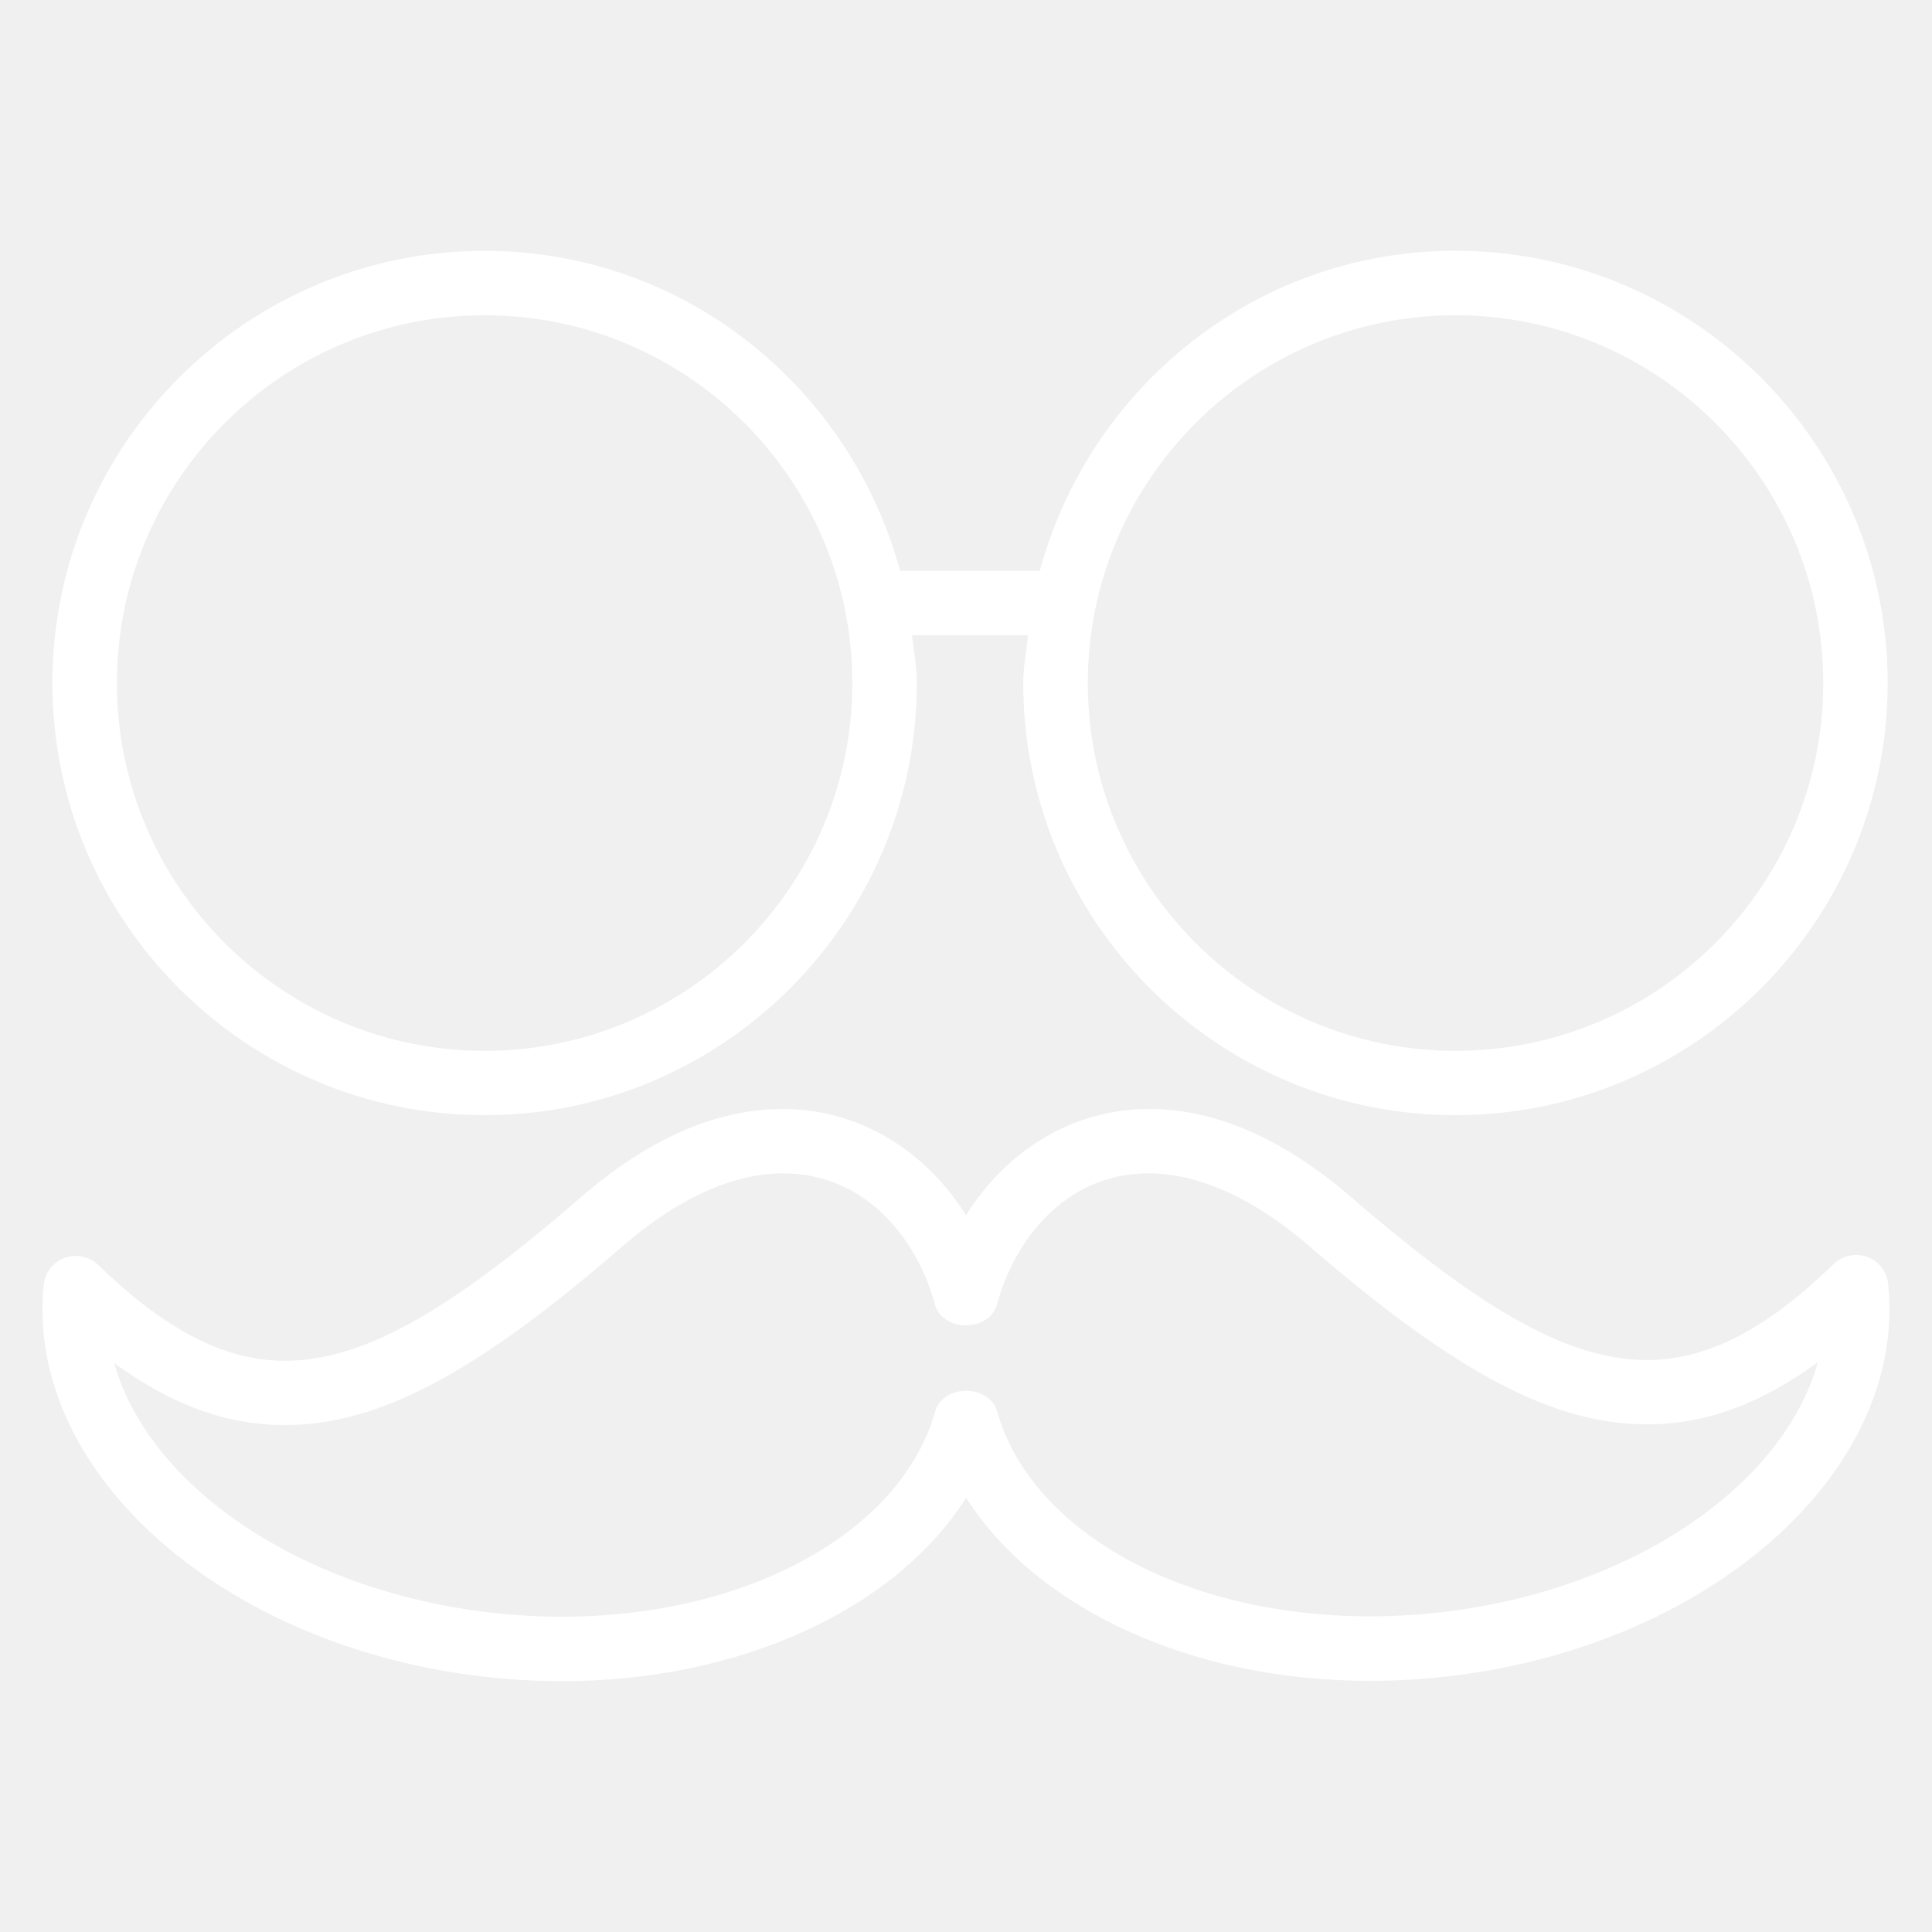
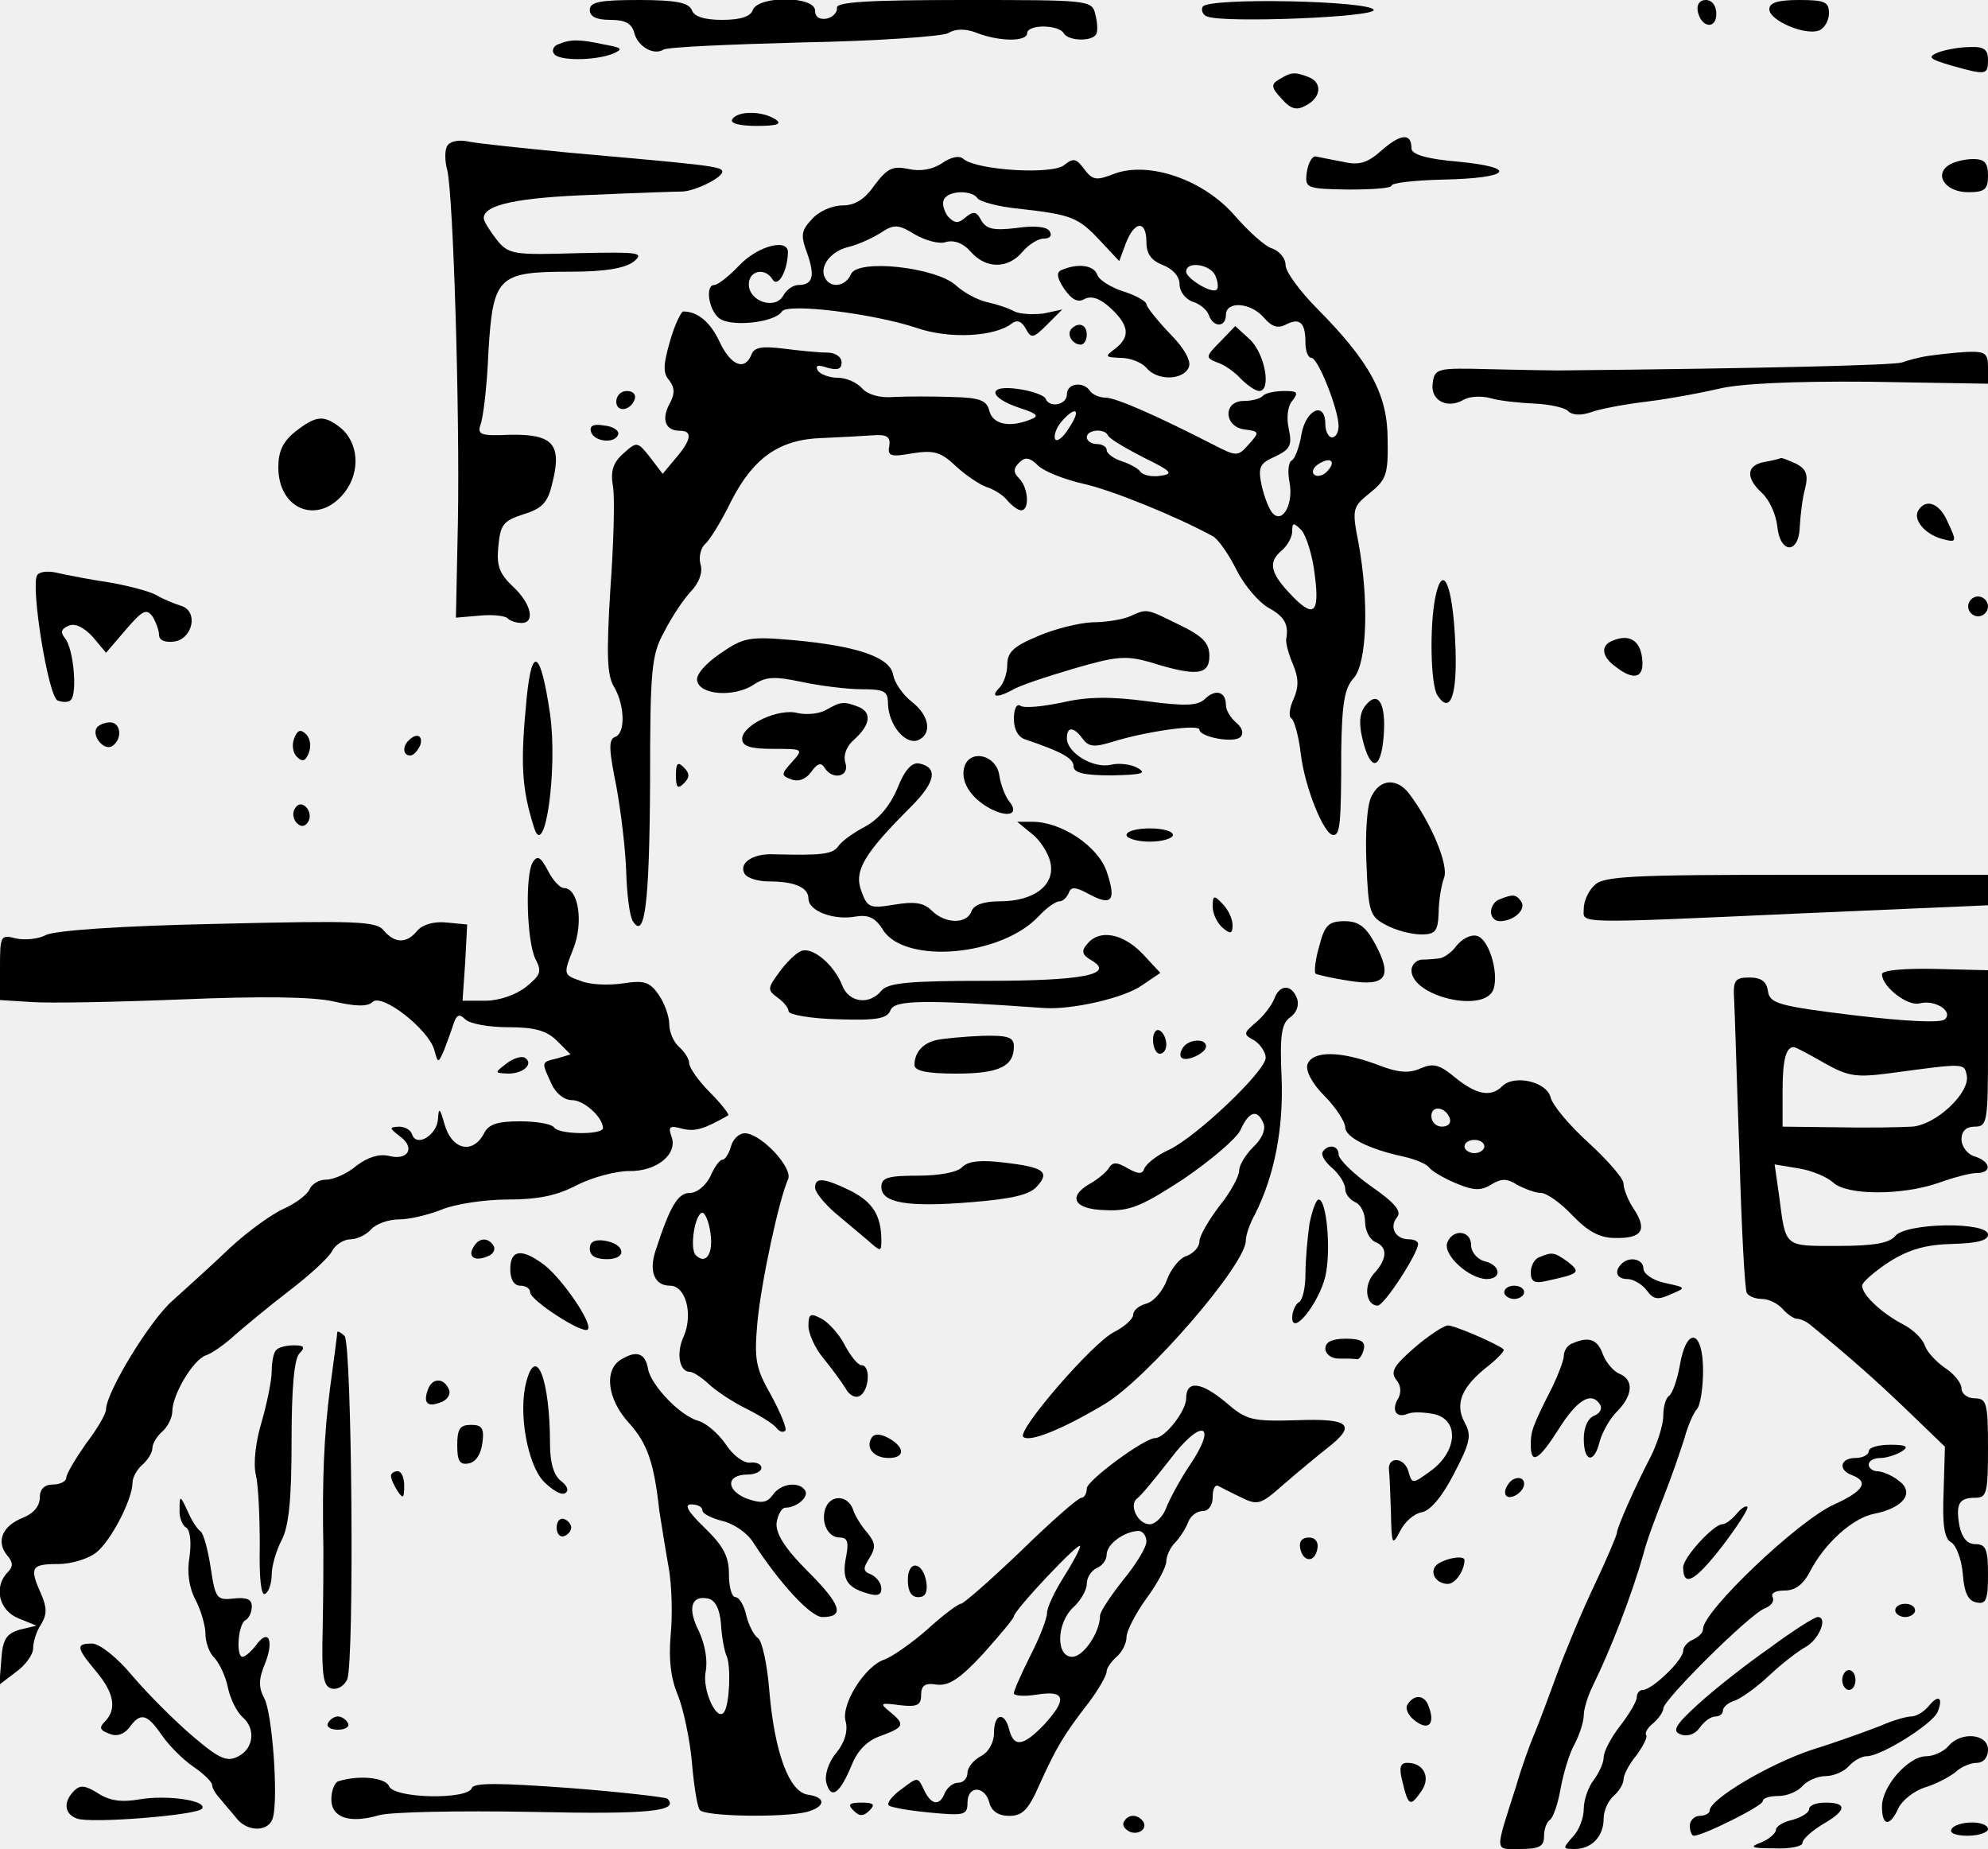
- <svg xmlns="http://www.w3.org/2000/svg" version="1.1" baseProfile="tiny" id="Layer_1" x="0px" y="0px" width="512px" height="512px" viewBox="0 0 24 24" xml:space="preserve">
-   <g>
-     <path d="M6.02,13.853c2.96,0,5.369-2.408,5.369-5.369c0-0.203-0.038-0.396-0.06-0.593h1.442c-0.021,0.197-0.06,0.39-0.06,0.593   c0,2.96,2.409,5.369,5.369,5.369s5.369-2.408,5.369-5.369s-2.409-5.369-5.369-5.369c-2.476,0-4.544,1.693-5.163,3.976h-1.736   C10.563,4.809,8.495,3.116,6.02,3.116c-2.96,0-5.369,2.408-5.369,5.369S3.06,13.853,6.02,13.853z M18.081,3.916   c2.52,0,4.568,2.05,4.568,4.569s-2.049,4.569-4.568,4.569s-4.568-2.05-4.568-4.569S15.562,3.916,18.081,3.916z M6.02,3.916   c2.52,0,4.568,2.05,4.568,4.569s-2.049,4.569-4.568,4.569s-4.568-2.05-4.568-4.569S3.5,3.916,6.02,3.916z" fill="#FFFFFF" />
-     <path d="M23.455,15.947c-0.016-0.152-0.117-0.282-0.261-0.334c-0.145-0.051-0.306-0.017-0.416,0.089   c-0.836,0.814-1.572,1.193-2.317,1.193c-0.95,0-2.014-0.585-3.672-2.02c-0.843-0.729-1.689-1.099-2.517-1.099   c-0.93,0-1.765,0.505-2.272,1.321c-0.509-0.816-1.344-1.321-2.273-1.321c-0.828,0-1.676,0.371-2.519,1.103   c-1.655,1.438-2.719,2.025-3.671,2.025c-0.743,0-1.479-0.378-2.317-1.19c-0.11-0.106-0.272-0.14-0.415-0.089   c-0.145,0.053-0.246,0.183-0.262,0.336c-0.236,2.339,2.249,4.526,5.54,4.875c0.305,0.032,0.605,0.048,0.9,0.048   c2.227,0,4.146-0.903,5.019-2.278c0.873,1.373,2.789,2.274,5.011,2.274c0.3,0,0.604-0.016,0.914-0.049   C21.219,20.477,23.698,18.287,23.455,15.947z M17.841,20.035c-0.28,0.03-0.557,0.044-0.828,0.044c-2.298,0-4.2-1.046-4.626-2.544   c-0.098-0.344-0.672-0.344-0.77,0c-0.475,1.675-2.799,2.786-5.45,2.505c-2.401-0.254-4.315-1.564-4.748-3.107   c0.715,0.522,1.402,0.77,2.118,0.77c1.164,0,2.38-0.644,4.195-2.221c0.684-0.593,1.373-0.906,1.994-0.906   c1.071,0,1.686,0.875,1.887,1.625c0.094,0.35,0.68,0.35,0.773,0c0.2-0.75,0.815-1.625,1.886-1.625c0.62,0,1.31,0.313,1.993,0.904   c1.818,1.573,3.033,2.214,4.195,2.214c0.719,0,1.407-0.249,2.122-0.773C22.154,18.464,20.243,19.777,17.841,20.035z" fill="#FFFFFF" />
+ <svg xmlns="http://www.w3.org/2000/svg" version="1.0" width="300pt" height="279pt" viewBox="0 0 300 279" preserveAspectRatio="xMidYMid meet">
+   <g transform="translate(0,279) scale(0.1,-0.1)" fill="#000000" stroke="none">
+     <path d="M890 2775 c0 -10 10 -15 31 -15 22 0 32 -5 36 -19 5 -21 29 -35 44 -26 5 4 99 8 210 11 111 2 210 9 220 14 11 7 27 7 44 0 34 -13 75 -13 75 0 0 6 11 10 24 10 14 0 28 -4 31 -10 7 -12 42 -13 49 -2 3 5 2 18 -1 30 -5 22 -9 22 -199 22 -145 0 -193 -3 -191 -12 1 -6 -6 -14 -15 -16 -11 -2 -18 2 -18 12 0 22 -85 23 -94 1 -3 -10 -19 -15 -46 -15 -27 0 -43 5 -46 15 -5 11 -24 15 -80 15 -59 0 -74 -3 -74 -15z" />
+     <path d="M1815 2780 c-3 -5 0 -13 7 -15 25 -10 253 -1 251 10 -4 14 -249 19 -258 5z" />
+     <path d="M2562 2773 c5 -25 28 -28 28 -4 0 12 -6 21 -16 21 -9 0 -14 -7 -12 -17z" />
+     <path d="M2670 2776 c0 -17 54 -40 75 -32 8 3 15 15 15 26 0 17 -6 20 -45 20 -32 0 -45 -4 -45 -14z" />
+     <path d="M842 2723 c-6 -2 -10 -9 -6 -14 6 -11 61 -11 89 0 16 7 14 9 -14 14 -37 8 -50 8 -69 0z" />
+     <path d="M2925 2711 c-17 -7 -14 -10 20 -20 53 -15 55 -14 55 9 0 15 -6 20 -27 19 -16 0 -37 -4 -48 -8z" />
+     <path d="M1930 2670 c-12 -7 -12 -12 4 -29 14 -16 23 -18 37 -10 23 12 25 35 3 43 -21 8 -26 7 -44 -4z" />
+     <path d="M1105 2610 c-4 -6 11 -10 37 -10 31 0 39 3 28 10 -20 13 -57 13 -65 0z" />
+     <path d="M2086 2564 c-22 -20 -35 -24 -60 -18 -17 3 -35 7 -41 8 -5 0 -11 -10 -13 -24 -3 -24 -1 -25 63 -26 36 0 65 2 65 6 0 4 35 8 77 9 102 2 116 18 24 27 -48 4 -71 11 -71 20 0 23 -15 23 -44 -2z" />
+     <path d="M675 2570 c-4 -6 -4 -23 0 -37 9 -38 19 -364 16 -531 l-3 -144 35 3 c20 2 39 0 43 -4 4 -4 13 -7 21 -7 21 0 15 29 -13 55 -20 19 -25 31 -22 60 3 33 7 39 38 49 29 9 37 18 44 49 14 57 0 72 -64 71 -44 -2 -50 0 -45 15 4 9 10 58 12 109 7 115 14 122 123 122 53 0 82 5 96 15 17 14 9 15 -84 13 -98 -3 -105 -2 -123 21 -10 13 -19 27 -19 32 0 20 51 31 164 35 66 3 128 5 136 5 20 1 60 21 60 30 0 8 -21 10 -235 29 -71 7 -140 14 -151 17 -12 2 -25 0 -29 -7z" />
+     <path d="M1422 2544 c-15 -10 -33 -13 -51 -9 -24 5 -32 1 -51 -24 -15 -22 -30 -31 -49 -31 -15 0 -36 -9 -46 -21 -16 -17 -17 -24 -7 -51 12 -34 9 -48 -13 -48 -8 0 -18 -7 -23 -16 -12 -22 -52 -9 -52 17 0 21 25 26 36 7 8 -12 22 12 23 40 2 23 -44 12 -73 -18 -16 -17 -33 -30 -38 -30 -14 0 -9 -37 7 -50 17 -14 84 -7 95 10 8 13 138 -3 204 -25 49 -17 118 -13 143 7 8 6 15 3 21 -8 8 -15 11 -15 32 6 l23 23 -28 -6 c-16 -2 -36 -1 -44 3 -9 5 -27 11 -41 14 -14 3 -35 14 -47 25 -30 28 -150 41 -159 17 -7 -17 -29 -22 -38 -7 -11 17 6 41 33 48 14 3 36 13 49 21 21 14 27 14 53 -2 16 -9 37 -15 47 -11 12 3 26 -2 37 -15 23 -26 56 -26 78 0 9 11 24 20 32 20 10 0 13 5 9 11 -4 7 -23 9 -50 5 -34 -4 -45 -2 -53 11 -7 14 -12 15 -24 5 -11 -10 -17 -9 -27 2 -6 9 -9 20 -5 26 8 13 42 13 50 1 3 -5 31 -13 63 -16 80 -9 89 -13 122 -48 l29 -31 10 27 c13 34 31 35 31 2 0 -18 7 -28 25 -35 15 -6 25 -17 25 -29 0 -11 9 -22 19 -26 11 -3 22 -12 25 -20 7 -20 26 -19 26 0 0 21 37 19 57 -4 12 -14 21 -17 33 -11 21 11 30 4 30 -27 0 -13 4 -23 9 -23 10 0 41 -78 41 -103 0 -9 -4 -17 -10 -17 -5 0 -10 9 -10 20 0 35 -29 23 -36 -15 -3 -19 -10 -38 -15 -40 -5 -3 -6 -18 -3 -33 6 -32 -10 -62 -25 -47 -6 6 -13 25 -17 42 -6 28 -3 34 20 44 23 11 26 17 21 41 -4 17 -2 35 5 43 10 13 8 15 -12 15 -14 0 -28 -3 -32 -7 -4 -5 -18 -8 -29 -8 -32 0 -30 -39 1 -43 23 -3 23 -4 6 -23 -16 -18 -18 -18 -53 0 -86 44 -147 71 -163 71 -9 0 -20 5 -23 10 -10 15 -35 12 -35 -5 0 -16 -26 -21 -32 -7 -1 5 -20 12 -41 15 -48 7 -46 -13 3 -29 25 -8 29 -12 15 -17 -32 -13 -57 -7 -62 13 -4 16 -14 20 -57 21 -28 1 -67 1 -87 0 -22 -2 -40 4 -48 13 -8 9 -24 16 -37 16 -12 0 -26 5 -30 11 -4 8 0 9 15 4 15 -4 21 -2 21 8 0 9 -10 15 -22 15 -13 0 -42 3 -66 6 -32 4 -44 2 -48 -9 -10 -25 -31 -17 -48 19 -14 30 -33 46 -55 46 -3 0 -13 -20 -20 -45 -10 -35 -11 -48 -1 -59 8 -11 9 -20 0 -36 -12 -23 -6 -40 16 -40 19 0 18 -13 -6 -41 l-20 -24 -19 25 c-19 24 -20 24 -40 6 -16 -14 -20 -27 -16 -50 3 -17 1 -87 -4 -156 -6 -99 -5 -130 6 -147 16 -28 17 -70 1 -75 -10 -4 -9 -20 2 -74 7 -38 14 -96 15 -130 1 -33 5 -66 10 -74 18 -29 25 26 26 208 0 171 2 194 21 228 11 22 29 49 40 61 13 13 19 30 15 42 -3 11 1 25 7 30 7 6 25 35 40 66 33 64 72 92 136 94 25 1 59 3 75 4 24 2 29 -2 27 -16 -3 -15 2 -17 35 -11 32 5 43 2 65 -19 15 -14 36 -28 47 -32 10 -3 25 -12 31 -20 7 -8 16 -15 21 -15 13 0 11 34 -3 48 -9 9 -9 15 0 24 9 9 16 8 29 -5 10 -9 41 -21 68 -27 41 -9 138 -48 195 -79 8 -4 24 -27 36 -51 12 -24 34 -49 48 -57 24 -13 31 -25 27 -47 -1 -5 3 -22 10 -38 9 -21 9 -35 1 -53 -6 -13 -8 -27 -3 -29 4 -3 11 -27 14 -54 6 -50 35 -122 49 -122 10 0 12 15 12 126 1 73 5 96 19 111 20 23 23 117 7 204 -10 51 -9 54 17 75 25 20 28 28 27 81 0 68 -27 117 -106 197 -26 26 -48 56 -48 66 0 10 -9 21 -20 25 -11 3 -36 26 -57 50 -47 54 -129 82 -181 63 -28 -11 -33 -10 -46 7 -12 16 -16 17 -30 6 -18 -15 -131 -8 -152 9 -6 6 -19 3 -32 -6z m412 -170 c4 -9 5 -19 2 -21 -7 -7 -46 17 -46 27 0 17 37 11 44 -6z m-221 -230 c-9 -15 -19 -22 -21 -16 -2 6 3 18 10 26 22 25 30 18 11 -10z m59 -11 c2 -5 26 -19 53 -33 43 -21 47 -25 26 -28 -13 -2 -26 1 -30 6 -3 5 -16 12 -28 16 -13 4 -23 12 -23 17 0 5 -7 9 -15 9 -8 0 -15 5 -15 10 0 12 27 14 32 3z m330 -55 c-6 -6 -15 -8 -19 -4 -4 4 -1 11 7 16 19 12 27 3 12 -12z m-18 -155 c8 -61 -2 -67 -39 -27 -29 31 -31 47 -10 64 8 7 15 20 15 28 0 14 2 14 14 2 7 -8 17 -39 20 -67z" />
+     <path d="M2941 2541 c-23 -15 -5 -41 29 -41 25 0 30 4 30 25 0 19 -5 25 -22 25 -13 0 -29 -4 -37 -9z" />
+     <path d="M1603 2383 c-9 -3 -9 -11 3 -29 12 -17 21 -21 31 -15 10 5 23 1 39 -14 28 -26 30 -43 7 -61 -16 -12 -16 -13 8 -14 15 0 32 -7 39 -15 16 -20 56 -19 64 1 4 9 -7 29 -29 51 -19 20 -35 40 -35 44 0 4 -15 13 -34 19 -19 6 -37 17 -40 25 -5 15 -29 18 -53 8z" />
+     <path d="M1617 2294 c-8 -8 1 -24 14 -24 5 0 9 7 9 15 0 15 -12 20 -23 9z" />
+     <path d="M1841 2274 c-22 -22 -22 -24 -4 -31 10 -3 26 -14 36 -25 10 -10 22 -18 27 -18 19 0 9 55 -13 77 l-23 21 -23 -24z" />
+     <path d="M2910 2253 c-14 -2 -32 -7 -40 -10 -12 -4 -210 -9 -520 -12 -14 0 -61 1 -105 2 -76 2 -80 1 -83 -21 -4 -26 22 -40 47 -25 9 5 27 6 41 2 14 -4 43 -7 66 -8 22 -1 45 -6 50 -11 7 -7 20 -7 35 -2 13 5 51 12 84 16 33 4 81 13 107 19 31 8 110 12 228 11 l180 -3 0 25 c0 21 -4 24 -32 23 -18 -1 -44 -4 -58 -6z" />
+     <path d="M930 2184 c0 -17 22 -14 28 4 2 7 -3 12 -12 12 -9 0 -16 -7 -16 -16z" />
+     <path d="M446 2139 c-19 -15 -26 -30 -26 -54 0 -65 61 -88 100 -38 25 32 21 77 -8 99 -24 18 -35 17 -66 -7z" />
+     <path d="M892 2138 c5 -15 37 -18 41 -3 1 6 -9 12 -22 13 -16 3 -22 -1 -19 -10z" />
+     <path d="M2663 2093 c-28 -5 -29 -24 -4 -47 11 -10 21 -32 23 -50 4 -42 33 -43 34 0 1 17 4 43 8 57 5 20 2 29 -13 37 -11 5 -21 9 -23 9 -2 -1 -13 -4 -25 -6z" />
+     <path d="M2895 2020 c-9 -14 10 -36 35 -43 23 -6 24 -6 8 28 -12 26 -32 33 -43 15z" />
+     <path d="M56 1922 c-10 -17 17 -184 31 -189 8 -3 17 -3 20 1 10 10 4 78 -9 93 -7 9 -6 14 6 19 10 4 23 -3 36 -17 l20 -24 30 35 c25 29 31 32 40 20 5 -8 10 -21 10 -28 0 -8 9 -12 23 -10 28 4 37 46 10 54 -10 3 -27 10 -37 16 -11 6 -42 14 -70 19 -28 4 -63 11 -77 14 -15 4 -29 3 -33 -3z" />
+     <path d="M2166 1889 c-9 -45 -7 -132 3 -148 20 -31 31 1 27 81 -4 87 -19 120 -30 67z" />
+     <path d="M2970 1875 c0 -8 7 -15 15 -15 8 0 15 7 15 15 0 8 -7 15 -15 15 -8 0 -15 -7 -15 -15z" />
+     <path d="M1705 1860 c-11 -5 -37 -9 -57 -9 -20 -1 -57 -10 -82 -21 -36 -15 -46 -24 -46 -43 0 -12 -5 -28 -12 -35 -14 -14 -4 -16 20 -3 9 6 51 20 92 32 65 19 79 20 115 10 70 -22 90 -20 90 9 0 20 -10 30 -45 47 -51 25 -48 25 -75 13z" />
+     <path d="M1087 1804 c-22 -15 -37 -32 -35 -41 4 -22 55 -25 84 -7 19 13 32 14 74 5 28 -6 69 -11 90 -11 35 0 40 -3 40 -22 1 -32 26 -62 45 -55 22 9 18 37 -9 58 -14 11 -26 29 -28 40 -4 27 -53 44 -150 53 -68 6 -76 4 -111 -20z" />
+     <path d="M2433 1823 c-18 -7 -16 -24 5 -39 28 -22 44 -17 40 13 -3 27 -20 37 -45 26z" />
+     <path d="M795 1739 c-10 -101 -8 -138 11 -198 16 -51 36 88 24 172 -14 95 -27 104 -35 26z" />
+     <path d="M1819 1736 c-11 -11 -29 -12 -89 -4 -53 7 -89 7 -127 -2 -29 -6 -57 -9 -63 -5 -6 4 -10 -5 -10 -20 0 -16 7 -28 18 -31 53 -18 72 -28 72 -40 0 -10 15 -14 58 -14 45 1 53 3 39 11 -10 6 -29 8 -41 5 -26 -6 -66 18 -66 40 0 18 10 18 24 -1 9 -12 17 -13 46 -4 48 15 130 27 130 18 0 -11 52 -21 62 -11 5 5 3 14 -7 22 -8 7 -15 18 -15 26 0 20 -15 25 -31 10z" />
+     <path d="M2061 1726 c-9 -11 -11 -26 -5 -51 12 -50 28 -48 32 4 4 49 -8 70 -27 47z" />
+     <path d="M1247 1719 c-10 -6 -29 -8 -43 -5 -29 8 -84 -18 -84 -39 0 -11 12 -15 47 -15 45 0 46 0 28 -20 -16 -18 -17 -20 -1 -26 11 -4 22 0 30 11 9 13 15 15 20 7 12 -20 38 -14 32 6 -4 12 1 26 14 37 24 22 26 41 4 49 -21 8 -26 7 -47 -5z" />
+     <path d="M146 1692 c-8 -13 11 -35 23 -28 16 10 14 36 -3 36 -8 0 -17 -4 -20 -8z" />
+     <path d="M444 1676 c-4 -10 -2 -22 4 -28 8 -8 13 -7 18 6 4 10 2 22 -4 28 -8 8 -13 7 -18 -6z" />
+     <path d="M617 1673 c-10 -9 -9 -23 2 -23 5 0 11 7 15 15 5 15 -5 20 -17 8z" />
+     <path d="M1456 1635 c-8 -22 7 -48 38 -65 29 -15 45 -8 28 12 -5 7 -12 24 -14 38 -4 30 -42 40 -52 15z" />
+     <path d="M1020 1620 c0 -19 3 -21 12 -12 9 9 9 15 0 24 -9 9 -12 7 -12 -12z" />
+     <path d="M1354 1600 c-11 -26 -28 -46 -48 -57 -17 -9 -36 -22 -41 -30 -9 -12 -24 -14 -99 -12 -31 1 -52 -14 -42 -30 4 -6 20 -11 36 -11 39 0 60 -9 60 -26 0 -19 39 -33 71 -27 19 3 30 -1 42 -21 34 -51 177 -39 234 21 12 13 26 23 32 23 5 0 11 6 14 13 3 9 10 9 30 -2 35 -19 42 -10 27 34 -13 38 -68 75 -112 75 l-23 0 22 -18 c12 -9 25 -29 28 -43 8 -34 -24 -59 -76 -59 -24 0 -39 -5 -43 -15 -7 -20 -40 -19 -60 1 -12 12 -26 14 -56 9 -37 -6 -41 -5 -50 20 -12 31 4 57 75 128 37 37 41 59 12 65 -11 2 -22 -10 -33 -38z" />
+     <path d="M2070 1589 c-7 -12 -10 -55 -8 -101 3 -75 5 -81 30 -94 15 -8 38 -14 53 -14 21 0 25 5 26 33 0 17 4 41 8 52 8 19 -20 85 -53 128 -18 23 -43 22 -56 -4z" />
+     <path d="M445 1570 c-4 -6 -3 -16 3 -22 6 -6 12 -6 17 2 4 6 3 16 -3 22 -6 6 -12 6 -17 -2z" />
+     <path d="M1700 1530 c0 -5 16 -10 35 -10 19 0 35 5 35 10 0 6 -16 10 -35 10 -19 0 -35 -4 -35 -10z" />
+     <path d="M804 1489 c-12 -20 -9 -120 4 -146 10 -19 8 -24 -14 -42 -15 -12 -41 -21 -61 -21 l-35 0 4 58 3 57 -31 3 c-19 2 -36 -3 -44 -12 -16 -20 -34 -20 -51 0 -11 14 -41 15 -251 10 -145 -3 -246 -10 -259 -17 -11 -6 -32 -8 -45 -5 -23 6 -24 4 -24 -43 l0 -50 48 -3 c26 -2 128 0 227 4 120 5 196 4 228 -3 34 -8 52 -8 59 -1 14 14 83 -40 93 -71 6 -22 6 -22 15 -2 4 11 11 29 14 39 5 15 9 17 18 8 7 -7 36 -12 65 -12 40 0 58 -5 74 -21 l20 -20 -20 -6 c-25 -6 -24 -5 -9 -38 6 -14 19 -25 31 -25 18 0 46 -25 47 -42 0 -11 -68 -10 -74 1 -4 5 -26 9 -51 9 -34 0 -48 -4 -55 -19 -17 -31 -48 -24 -59 14 -7 25 -9 27 -10 9 -1 -24 -32 -44 -39 -24 -2 7 -11 12 -20 12 -15 -1 -15 -2 2 -15 23 -17 12 -37 -18 -29 -14 3 -31 -2 -48 -15 -14 -12 -35 -21 -46 -21 -11 0 -22 -7 -25 -15 -4 -8 -21 -21 -39 -29 -18 -8 -54 -34 -81 -59 -26 -25 -65 -60 -86 -79 -34 -29 -101 -139 -101 -165 0 -6 -13 -29 -30 -51 -16 -23 -30 -46 -30 -52 0 -5 -9 -10 -20 -10 -13 0 -20 -7 -20 -20 0 -13 -10 -24 -25 -30 -31 -12 -41 -35 -25 -56 10 -11 10 -18 2 -26 -22 -22 -14 -58 16 -70 l27 -11 -25 -6 c-20 -6 -26 -14 -28 -45 l-3 -38 25 19 c14 10 26 26 26 36 0 9 5 26 12 36 9 15 9 25 0 46 -18 40 -15 45 26 45 20 0 46 8 58 18 22 18 54 80 54 105 0 8 7 20 15 27 8 7 15 18 15 25 0 7 7 18 15 25 8 7 15 21 15 30 0 26 32 79 51 85 9 3 29 17 44 31 15 13 51 43 81 66 30 23 59 49 65 60 5 10 18 18 28 18 10 0 24 7 31 15 7 8 26 15 42 15 16 0 45 7 65 15 19 8 64 15 99 15 46 0 75 6 105 22 24 12 59 21 78 21 42 -1 75 26 64 53 -5 14 -2 16 16 11 20 -5 33 -1 70 20 2 1 -10 17 -28 35 -17 17 -31 37 -31 44 0 6 -7 17 -15 24 -8 7 -15 22 -15 34 0 12 -7 32 -16 45 -14 20 -22 22 -55 17 -21 -3 -49 -2 -63 4 -26 9 -26 10 -11 48 16 40 8 92 -14 92 -6 0 -17 12 -24 26 -11 21 -16 24 -23 13z" />
+     <path d="M2406 1454 c-9 -8 -16 -24 -16 -35 0 -23 -22 -23 333 -7 l277 12 0 23 0 23 -289 0 c-250 0 -292 -2 -305 -16z" />
+     <path d="M1830 1422 c0 -11 7 -25 15 -32 12 -10 15 -9 15 4 0 10 -7 24 -15 32 -13 14 -15 13 -15 -4z" />
+     <path d="M2263 1433 c-7 -2 -13 -11 -13 -19 0 -8 6 -14 13 -14 21 0 40 17 33 29 -8 12 -13 12 -33 4z" />
+     <path d="M1991 1363 c-6 -20 -8 -39 -6 -42 3 -2 25 -7 51 -11 56 -9 66 6 39 56 -14 26 -25 34 -46 34 -24 0 -30 -6 -38 -37z" />
+     <path d="M1641 1366 c-10 -11 -8 -17 6 -25 36 -21 -11 -31 -158 -31 -118 0 -149 -3 -159 -15 -18 -22 -49 -18 -59 8 -12 31 -45 59 -62 52 -8 -3 -23 -18 -33 -32 -18 -24 -18 -27 -3 -38 10 -7 17 -16 17 -21 0 -5 33 -11 74 -12 60 -2 75 1 80 14 6 15 50 16 231 3 42 -3 121 15 148 34 l28 19 -27 29 c-30 31 -65 37 -83 15z" />
+     <path d="M2198 1363 c-7 -10 -19 -18 -25 -19 -7 -1 -20 -2 -28 -2 -8 -1 -15 -8 -15 -16 0 -40 112 -66 124 -28 8 26 -8 77 -26 80 -9 2 -22 -5 -30 -15z" />
+     <path d="M2840 1320 c0 -19 39 -49 57 -44 23 6 51 -12 38 -24 -6 -6 -61 -3 -137 6 -115 14 -127 18 -130 36 -2 15 -10 21 -28 21 -22 0 -25 -4 -23 -35 1 -19 4 -124 8 -234 3 -109 8 -202 11 -207 3 -5 13 -9 23 -9 10 0 24 -7 31 -15 7 -8 17 -15 22 -15 5 0 14 -4 21 -10 62 -51 98 -83 146 -129 l56 -54 -2 -68 c-2 -50 1 -70 11 -76 8 -4 16 -26 18 -48 2 -28 8 -41 21 -43 14 -3 17 4 17 42 0 38 -3 46 -19 46 -12 0 -20 9 -24 27 -6 34 -1 43 24 43 17 0 19 7 19 75 0 68 -2 75 -20 75 -11 0 -20 7 -20 15 0 8 -11 22 -25 31 -13 9 -27 24 -30 33 -3 10 -17 24 -32 32 -33 17 -63 45 -63 59 0 5 18 21 41 36 30 19 56 26 95 27 37 1 54 5 54 14 0 20 -124 18 -140 -2 -9 -11 -33 -15 -87 -15 -81 0 -78 -3 -88 74 l-7 49 36 -6 c20 -3 43 -13 52 -21 20 -20 104 -20 159 -1 22 8 48 15 58 15 23 0 22 17 -3 25 -11 3 -20 15 -20 26 0 12 7 19 20 19 19 0 20 7 20 118 l0 118 -80 2 c-47 1 -80 -2 -80 -8z m-87 -134 c37 -21 49 -22 102 -15 111 15 109 15 113 -4 5 -26 -47 -75 -83 -77 -16 -1 -67 -2 -112 -1 l-83 1 0 53 c0 48 5 67 17 67 3 0 23 -11 46 -24z" />
+     <path d="M1923 1283 c-4 -10 -16 -26 -28 -36 -19 -16 -19 -18 -2 -27 9 -6 17 -18 17 -26 0 -20 -104 -119 -146 -139 -18 -8 -34 -21 -37 -28 -3 -9 -9 -9 -25 0 -17 10 -23 10 -29 0 -4 -6 -17 -17 -28 -23 -35 -20 -24 -39 23 -40 37 -2 55 6 118 47 41 28 80 61 86 74 13 29 26 32 35 9 3 -9 -3 -23 -16 -35 -11 -11 -21 -27 -21 -35 0 -9 -13 -33 -30 -54 -16 -21 -30 -45 -30 -53 0 -9 -9 -18 -19 -22 -11 -3 -24 -20 -30 -36 -6 -17 -20 -33 -31 -36 -11 -3 -20 -10 -20 -17 0 -6 -13 -18 -29 -26 -33 -17 -146 -148 -137 -158 9 -9 59 11 124 50 64 39 212 210 212 246 0 8 6 26 14 40 29 58 43 128 40 206 -3 64 0 82 13 91 10 7 14 19 10 29 -8 21 -26 21 -34 -1z" />
+     <path d="M1740 1221 c0 -12 5 -21 10 -21 6 0 10 6 10 14 0 8 -4 18 -10 21 -5 3 -10 -3 -10 -14z" />
+     <path d="M1415 1221 c-21 -4 -35 -18 -35 -38 0 -9 19 -13 63 -13 65 0 87 11 87 41 0 14 -9 17 -48 16 -26 -1 -57 -4 -67 -6z" />
+     <path d="M1785 1209 c-4 -6 -5 -12 -2 -15 7 -7 37 7 37 17 0 13 -27 11 -35 -2z" />
+     <path d="M764 1185 c-18 -14 -18 -14 3 -15 23 0 39 15 25 24 -5 3 -18 -1 -28 -9z" />
+     <path d="M1973 1184 c-3 -9 6 -28 26 -48 17 -17 31 -39 31 -47 0 -15 36 -33 87 -44 18 -4 35 -11 39 -16 3 -5 21 -16 40 -24 28 -12 39 -12 55 -2 15 9 23 9 39 -1 11 -6 27 -12 35 -12 9 0 30 -15 48 -34 23 -24 41 -34 64 -34 41 -1 49 12 29 43 -9 13 -16 31 -16 39 0 8 -24 35 -52 61 -29 26 -55 57 -58 69 -6 24 -55 35 -73 17 -17 -17 -39 -13 -71 13 -24 20 -33 22 -52 14 -18 -8 -34 -7 -67 6 -54 20 -96 21 -104 0z m215 -82 c2 -7 -3 -12 -12 -12 -9 0 -16 7 -16 16 0 17 22 14 28 -4z m52 -42 c0 -5 -7 -10 -15 -10 -8 0 -15 5 -15 10 0 6 7 10 15 10 8 0 15 -4 15 -10z" />
+     <path d="M1103 1060 c-3 -11 -9 -20 -13 -20 -4 0 -12 -11 -18 -25 -7 -14 -20 -25 -31 -25 -18 0 -30 -20 -52 -88 -10 -31 -1 -52 22 -52 24 0 35 -43 21 -76 -12 -25 -7 -54 9 -54 5 0 17 -8 27 -17 10 -10 35 -27 57 -38 22 -11 43 -24 47 -30 4 -5 9 -7 13 -4 3 3 -7 27 -21 53 -24 42 -26 55 -21 111 6 63 33 186 46 215 9 17 -41 70 -65 70 -9 0 -18 -9 -21 -20z m-31 -130 c5 -32 -7 -49 -22 -34 -10 10 -1 64 10 64 4 0 10 -14 12 -30z" />
+     <path d="M1996 1052 c-3 -5 4 -16 15 -25 10 -9 19 -23 19 -31 0 -8 7 -16 15 -20 8 -3 15 -16 15 -30 0 -13 7 -26 15 -30 19 -7 19 -25 -1 -47 -17 -18 -13 -49 5 -49 10 0 61 79 61 93 0 4 -6 7 -14 7 -20 0 -30 18 -18 33 8 9 -3 22 -39 47 -27 19 -49 41 -49 48 0 14 -16 16 -24 4z" />
+     <path d="M1452 1029 c-7 -8 -35 -13 -67 -13 -45 0 -55 -3 -55 -17 0 -24 39 -31 136 -23 61 5 88 11 99 24 20 22 10 29 -52 36 -33 4 -52 2 -61 -7z" />
+     <path d="M1230 998 c0 -7 14 -24 30 -38 17 -14 39 -33 50 -42 19 -17 20 -17 20 0 0 38 -13 58 -46 75 -41 20 -54 21 -54 5z" />
+     <path d="M1976 943 c-3 -21 -6 -55 -6 -75 0 -20 -4 -40 -10 -43 -5 -3 -10 -14 -10 -23 0 -29 40 21 50 62 9 39 2 116 -10 116 -4 0 -10 -17 -14 -37z" />
+     <path d="M2184 915 c-7 -18 32 -54 59 -55 24 0 22 21 -3 27 -11 3 -20 14 -20 24 0 23 -28 25 -36 4z" />
+     <path d="M715 909 c-10 -15 1 -23 20 -15 9 3 13 10 10 16 -8 13 -22 13 -30 -1z" />
+     <path d="M890 906 c0 -11 9 -16 26 -16 31 0 28 23 -4 28 -15 2 -22 -2 -22 -12z" />
+     <path d="M770 875 c0 -16 6 -25 15 -25 8 0 15 -4 15 -10 0 -12 80 -64 87 -56 8 8 -36 73 -64 96 -35 27 -53 25 -53 -5z" />
+     <path d="M2323 893 c-7 -2 -13 -13 -13 -23 0 -14 6 -17 23 -13 51 11 53 13 33 29 -21 15 -24 15 -43 7z" />
+     <path d="M2447 883 c-12 -12 -7 -23 9 -23 9 0 22 -8 29 -17 10 -14 17 -15 36 -6 24 10 24 10 -8 17 -19 4 -33 14 -33 22 0 14 -21 19 -33 7z" />
+     <path d="M2270 840 c0 -5 7 -10 15 -10 8 0 15 5 15 10 0 6 -7 10 -15 10 -8 0 -15 -4 -15 -10z" />
+     <path d="M1220 789 c0 -11 10 -34 23 -49 12 -15 27 -35 33 -45 6 -11 15 -15 22 -11 14 9 16 46 2 46 -5 0 -16 13 -25 30 -8 16 -24 34 -35 40 -17 9 -20 8 -20 -11z" />
+     <path d="M2134 756 c-31 -27 -36 -36 -27 -48 7 -8 8 -19 3 -28 -11 -18 -3 -31 15 -23 8 3 26 2 40 -1 37 -9 34 -55 -4 -84 -30 -22 -30 -22 -36 -1 -7 21 -31 21 -29 1 1 -7 2 -36 3 -64 1 -50 2 -51 14 -28 7 14 21 26 32 28 13 2 31 23 49 58 25 48 27 58 16 78 -15 28 -4 54 36 85 15 12 25 23 23 25 -11 9 -74 36 -84 36 -6 0 -29 -15 -51 -34z" />
+     <path d="M509 780 c0 -3 -5 -41 -11 -85 -9 -70 -12 -136 -10 -242 0 -16 0 -68 -1 -118 -2 -76 1 -90 14 -93 9 -2 19 5 23 14 11 28 7 507 -4 518 -5 5 -10 8 -11 6z" />
+     <path d="M2000 755 c0 -8 9 -15 20 -15 11 0 23 0 28 -1 4 0 8 7 10 15 3 12 -5 16 -27 16 -21 0 -31 -5 -31 -15z" />
+     <path d="M2373 763 c-7 -2 -13 -11 -13 -18 0 -7 -8 -28 -17 -47 -31 -61 -33 -68 -33 -88 0 -31 12 -24 43 25 28 44 49 56 62 35 3 -6 -1 -13 -9 -16 -10 -4 -16 -18 -16 -35 0 -36 16 -38 24 -4 4 14 15 34 26 45 24 24 26 48 4 57 -8 3 -20 16 -25 29 -8 23 -21 28 -46 17z" />
+     <path d="M2535 730 c-4 -22 -11 -42 -16 -46 -5 -3 -9 -16 -9 -30 0 -14 -9 -42 -19 -62 -22 -42 -51 -107 -51 -115 0 -3 -15 -39 -34 -79 -19 -40 -44 -100 -56 -133 -12 -33 -27 -73 -34 -90 -7 -16 -20 -52 -28 -80 -33 -103 -33 -95 6 -95 29 0 36 4 36 19 0 11 4 22 9 25 5 4 12 24 16 47 4 22 13 53 21 67 8 15 14 35 14 44 0 9 6 29 14 45 27 55 58 135 76 198 4 17 18 55 30 85 12 30 26 71 32 90 5 19 14 39 19 44 5 6 9 32 9 58 0 62 -25 67 -35 8z" />
+     <path d="M417 753 c-4 -3 -7 -18 -7 -32 0 -14 -7 -48 -15 -76 -9 -29 -13 -63 -9 -80 4 -16 6 -65 6 -108 -1 -48 2 -76 8 -72 6 3 10 17 10 29 0 13 7 37 15 52 11 21 15 62 15 150 0 80 4 124 12 132 9 9 7 12 -8 12 -12 0 -24 -3 -27 -7z" />
+     <path d="M938 739 c-27 -15 -22 -60 11 -96 28 -31 38 -60 46 -133 3 -19 9 -57 14 -85 5 -27 6 -74 3 -103 -3 -36 0 -64 11 -90 8 -20 18 -66 21 -100 3 -35 8 -68 12 -73 6 -10 126 -12 162 -3 28 8 29 22 1 26 -28 4 -50 63 -58 156 -3 40 -11 76 -17 80 -6 4 -14 19 -18 35 -3 15 -11 27 -16 27 -6 0 -10 16 -10 35 0 26 -8 42 -37 70 -25 24 -31 35 -20 35 10 0 17 -4 17 -9 0 -5 14 -12 30 -16 17 -4 38 -18 47 -33 38 -59 86 -112 104 -112 34 0 29 18 -22 69 -36 36 -49 58 -47 74 2 12 8 22 13 22 17 0 36 16 30 26 -9 14 -37 11 -49 -7 -9 -12 -17 -13 -40 -5 -31 13 -30 36 2 36 12 0 21 5 21 10 0 6 -8 9 -17 8 -10 -1 -26 11 -37 28 -11 16 -30 32 -41 35 -27 7 -71 53 -76 78 -4 24 -17 29 -40 15z m150 -399 c1 -19 5 -42 9 -50 6 -16 4 -70 -4 -83 -11 -17 -34 34 -28 61 3 17 -1 40 -10 60 -18 35 -12 55 13 50 11 -2 18 -15 20 -38z" />
+     <path d="M794 704 c-12 -46 2 -123 26 -149 13 -13 27 -22 33 -18 6 4 3 11 -6 18 -11 8 -17 27 -17 56 0 97 -21 152 -36 93z" />
+     <path d="M646 694 c-8 -21 -1 -28 19 -20 9 3 15 11 13 18 -7 19 -25 20 -32 2z" />
+     <path d="M1790 680 c0 -19 -32 -60 -47 -60 -16 0 -103 -64 -103 -76 0 -8 -4 -14 -8 -14 -5 0 -46 -36 -91 -80 -46 -44 -87 -80 -91 -80 -4 0 -27 -17 -51 -39 -24 -21 -53 -41 -64 -45 -29 -9 -66 -67 -59 -93 4 -14 -1 -32 -14 -48 -12 -14 -18 -34 -15 -45 7 -26 20 -17 38 26 9 23 24 38 45 45 35 13 36 17 13 36 -16 13 -15 14 15 10 26 -3 32 0 32 15 0 15 6 19 24 16 18 -2 35 9 70 47 25 28 46 53 46 56 0 9 100 115 100 106 0 -4 -11 -25 -25 -47 -14 -22 -25 -46 -25 -54 0 -8 -11 -37 -25 -64 -14 -28 -25 -53 -25 -57 0 -4 16 -5 35 -2 43 7 46 -7 10 -46 -31 -32 -45 -34 -52 -7 -7 28 -23 25 -23 -5 0 -14 -8 -29 -20 -35 -11 -6 -20 -17 -20 -25 0 -8 -6 -15 -14 -15 -8 0 -16 -7 -20 -15 -8 -21 -21 -19 -32 5 -9 19 -9 19 -34 0 -14 -10 -22 -21 -19 -24 2 -3 30 -8 62 -11 52 -5 57 -4 57 15 0 26 26 26 33 0 3 -13 14 -20 30 -20 20 0 29 9 46 48 25 55 36 74 74 123 15 20 27 41 27 47 0 5 7 15 15 22 8 7 15 20 15 30 0 9 14 36 30 58 17 23 30 48 30 56 0 8 6 21 13 28 7 7 16 21 20 31 3 9 13 17 22 17 9 0 15 9 15 21 0 11 3 19 8 17 4 -2 19 -10 34 -17 26 -13 30 -12 66 20 22 19 51 43 65 54 45 35 34 45 -46 42 -67 -2 -76 0 -106 26 -38 32 -61 35 -61 7z m6 -100 c-15 -22 -31 -52 -36 -65 -5 -14 -17 -25 -25 -25 -18 0 -32 29 -19 39 5 3 27 30 49 58 47 63 74 57 31 -7z m-66 -116 c0 -9 -16 -35 -35 -58 -19 -24 -35 -48 -35 -54 0 -25 -25 -62 -42 -62 -25 0 -24 51 2 75 11 10 20 26 20 35 0 10 7 20 15 24 8 3 15 12 15 20 0 16 26 35 48 36 6 0 12 -7 12 -16z" />
+     <path d="M690 609 c0 -24 4 -30 18 -27 10 2 18 14 20 31 3 22 -1 27 -17 27 -17 0 -21 -6 -21 -31z" />
+     <path d="M1315 620 c-9 -15 4 -30 26 -30 25 0 25 16 0 30 -13 7 -22 7 -26 0z" />
+     <path d="M2820 600 c0 -5 -9 -10 -20 -10 -23 0 -27 -18 -5 -26 26 -10 17 -24 -27 -44 -54 -24 -198 -161 -198 -188 0 -6 -7 -12 -15 -16 -8 -3 -15 -11 -15 -17 0 -14 -47 -59 -61 -59 -5 0 -9 -5 -9 -11 0 -6 -11 -25 -25 -43 -14 -18 -25 -39 -25 -48 0 -8 -7 -23 -15 -34 -8 -10 -15 -30 -15 -43 0 -14 -7 -33 -17 -43 -15 -17 -15 -18 3 -18 26 0 44 19 44 46 0 12 7 27 15 34 8 7 15 18 15 25 0 7 9 24 20 37 10 14 17 28 14 30 -2 3 2 11 11 18 8 7 15 17 15 22 0 13 131 143 153 151 10 4 15 11 12 17 -3 6 4 10 18 10 16 0 28 9 38 28 22 43 65 82 98 88 44 9 61 32 36 50 -10 8 -25 14 -32 14 -7 0 -13 5 -13 10 0 6 8 10 18 10 9 0 24 5 32 10 11 7 7 10 -17 10 -18 0 -33 -4 -33 -10z" />
+     <path d="M590 563 c0 -5 5 -15 10 -23 8 -12 10 -11 10 8 0 12 -4 22 -10 22 -5 0 -10 -3 -10 -7z" />
+     <path d="M2275 549 c-4 -6 -5 -13 -2 -16 7 -7 27 6 27 18 0 12 -17 12 -25 -2z" />
+     <path d="M271 513 c-1 -12 4 -25 10 -28 6 -4 8 -22 5 -44 -4 -23 -1 -46 9 -65 8 -15 15 -39 15 -51 0 -13 6 -30 14 -37 7 -8 17 -28 20 -45 4 -18 14 -37 22 -44 20 -17 17 -47 -6 -59 -17 -9 -28 -5 -69 30 -27 23 -68 64 -91 91 -23 28 -50 49 -61 49 -25 0 -24 -6 6 -42 27 -32 32 -57 13 -76 -9 -9 -7 -13 7 -18 11 -5 22 -1 30 9 17 24 27 21 49 -11 11 -16 32 -37 48 -48 15 -10 28 -23 28 -27 0 -5 6 -15 13 -22 6 -8 18 -21 25 -30 17 -20 49 -19 54 3 8 30 -1 156 -13 179 -9 17 -9 29 1 53 14 35 5 54 -14 27 -7 -9 -16 -17 -20 -17 -10 0 -7 48 4 55 6 3 10 13 10 21 0 11 -8 14 -27 12 -26 -3 -28 0 -35 46 -4 27 -11 52 -15 55 -5 3 -14 17 -20 31 -11 24 -12 24 -12 3z" />
+     <path d="M1246 515 c-8 -21 3 -45 21 -45 12 0 14 -7 10 -28 -7 -34 0 -47 31 -56 16 -5 22 -3 22 7 0 8 -7 17 -15 21 -13 5 -13 9 -3 25 10 16 9 23 -3 38 -9 10 -19 26 -22 36 -8 21 -33 22 -41 2z" />
+     <path d="M2620 505 c-7 -8 -16 -15 -21 -15 -13 0 -59 -50 -59 -65 0 -31 18 -21 59 32 23 30 40 57 38 59 -2 3 -10 -2 -17 -11z" />
+     <path d="M840 485 c0 -9 5 -15 11 -13 6 2 11 8 11 13 0 5 -5 11 -11 13 -6 2 -11 -4 -11 -13z" />
+     <path d="M1962 454 c4 -21 22 -23 26 -1 2 10 -3 17 -13 17 -10 0 -15 -6 -13 -16z" />
+     <path d="M2171 431 c-16 -10 -6 -31 14 -31 11 0 25 20 25 36 0 7 -24 4 -39 -5z" />
+     <path d="M1370 406 c0 -17 5 -26 16 -26 10 0 14 7 12 22 -5 32 -28 35 -28 4z" />
+     <path d="M2860 360 c0 -5 7 -10 15 -10 8 0 15 5 15 10 0 6 -7 10 -15 10 -8 0 -15 -4 -15 -10z" />
+     <path d="M2670 303 c-36 -25 -84 -63 -108 -85 -34 -31 -39 -40 -26 -45 10 -4 22 0 29 10 7 10 17 17 24 17 6 0 11 4 11 9 0 5 8 12 18 15 9 3 33 20 52 38 19 18 44 37 55 43 20 11 34 45 18 45 -5 0 -38 -21 -73 -47z" />
+     <path d="M2780 255 c0 -8 5 -15 10 -15 6 0 10 7 10 15 0 8 -4 15 -10 15 -5 0 -10 -7 -10 -15z" />
+     <path d="M2124 218 c-4 -6 1 -17 12 -25 20 -15 30 -4 20 22 -6 18 -22 19 -32 3z" />
+     <path d="M2910 215 c-7 -8 -18 -15 -26 -15 -7 0 -28 -6 -46 -14 -18 -7 -64 -24 -103 -36 -66 -22 -155 -75 -155 -92 0 -4 -7 -8 -15 -8 -8 0 -15 -7 -15 -15 0 -8 3 -15 6 -15 14 0 104 45 104 52 0 5 11 8 24 8 13 0 29 7 36 15 7 8 23 15 35 15 12 0 28 7 35 15 7 8 19 15 27 15 22 0 100 49 107 67 9 22 1 27 -14 8z" />
+     <path d="M495 190 c-3 -5 3 -10 15 -10 12 0 18 5 15 10 -3 6 -10 10 -15 10 -5 0 -12 -4 -15 -10z" />
+     <path d="M2940 155 c-7 -8 -22 -15 -33 -15 -27 0 -67 -45 -67 -76 0 -30 12 -31 25 -2 6 12 24 26 40 31 17 5 37 16 46 23 8 8 23 14 32 14 10 0 17 8 17 20 0 24 -41 28 -60 5z" />
+     <path d="M2116 103 c9 -38 12 -40 28 -17 16 21 5 44 -20 44 -11 0 -13 -7 -8 -27z" />
+     <path d="M510 102 c-5 -2 -10 -14 -10 -27 0 -28 28 -37 72 -24 18 5 121 7 230 5 178 -4 224 1 205 20 -2 2 -69 10 -147 16 -109 8 -145 8 -148 0 -6 -18 -118 -16 -125 3 -6 13 -46 17 -77 7z" />
+     <path d="M112 88 c-17 -17 -15 -35 4 -42 20 -8 183 5 189 15 8 12 -52 21 -94 14 -28 -5 -46 -2 -63 9 -19 12 -27 13 -36 4z" />
+     <path d="M1288 58 c9 -9 15 -9 24 0 9 9 7 12 -12 12 -19 0 -21 -3 -12 -12z" />
+     <path d="M2730 60 c0 -5 -11 -12 -25 -16 -14 -3 -25 -10 -25 -15 0 -5 -10 -14 -22 -19 -19 -7 -16 -9 20 -9 23 -1 42 3 42 8 0 6 14 18 30 28 37 21 38 33 5 33 -14 0 -25 -4 -25 -10z" />
+     <path d="M1696 41 c-3 -5 1 -11 9 -15 15 -6 29 7 18 18 -9 9 -21 8 -27 -3z" />
+     <path d="M2945 30 c-4 -6 7 -10 24 -10 17 0 31 5 31 10 0 6 -11 10 -24 10 -14 0 -28 -4 -31 -10z" />
  </g>
</svg>
